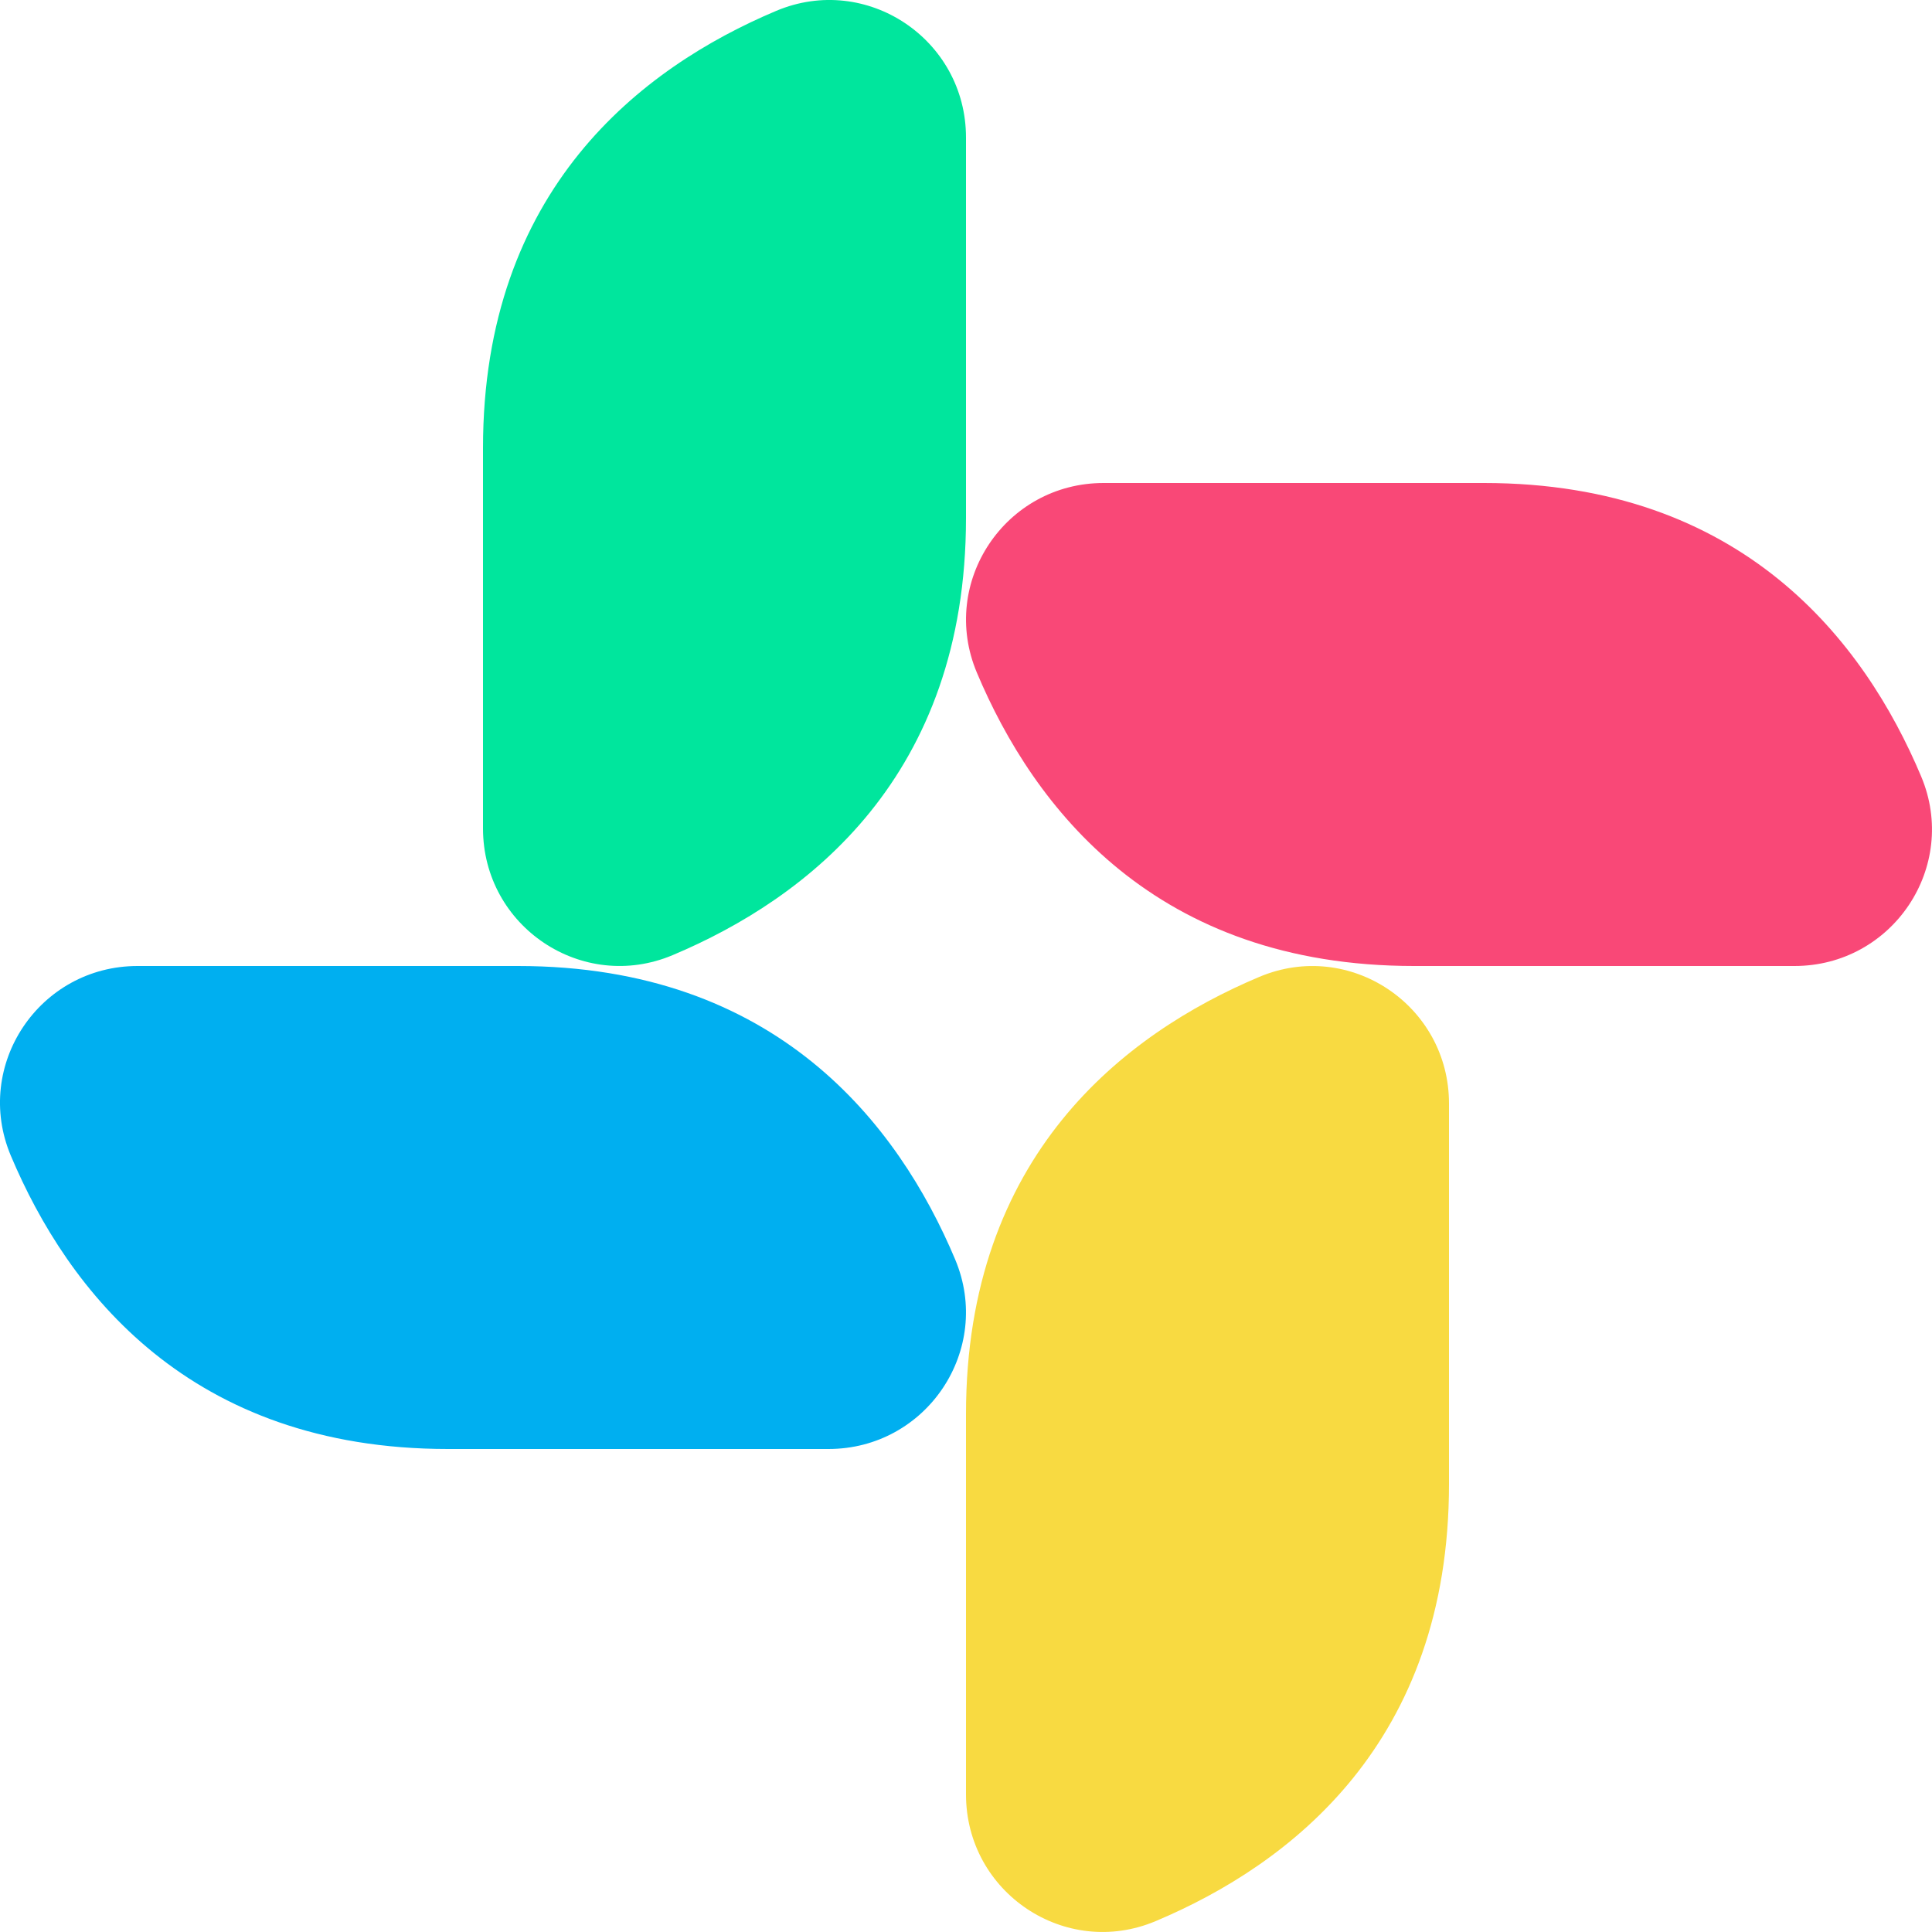
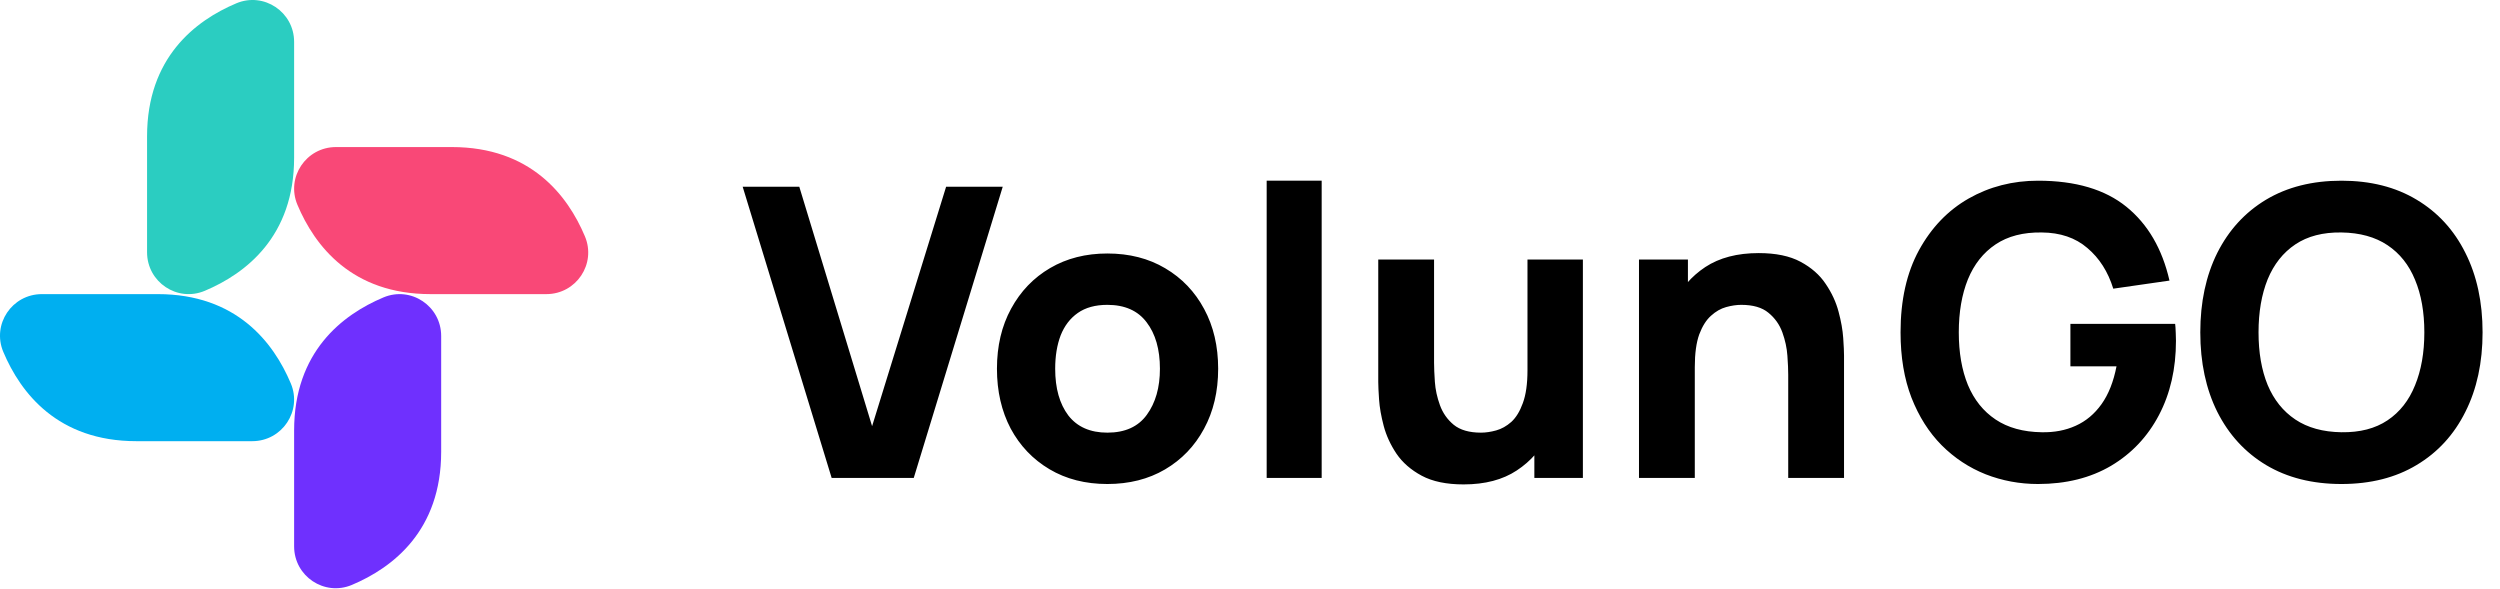
- <svg xmlns="http://www.w3.org/2000/svg" width="32" height="32" viewBox="0 0 32 32" fill="none">
-   <path d="M16 2.279C16 0.65 14.352 -0.449 12.859 0.179C10.618 1.123 8 3.141 8 7.421V13.721C8 15.35 9.648 16.449 11.141 15.82C13.382 14.877 16 12.859 16 8.579V2.279Z" fill="#00E69D" />
-   <path d="M16 29.721C16 31.35 17.648 32.449 19.141 31.82C21.381 30.877 24 28.859 24 24.579V18.279C24 16.65 22.352 15.551 20.859 16.18C18.619 17.123 16 19.141 16 23.421V29.721Z" fill="#F8DA41" />
+ <svg xmlns="http://www.w3.org/2000/svg" width="136" height="32" viewBox="0 0 136 32" fill="none">
+   <path d="M16 2.279C16 0.65 14.352 -0.449 12.859 0.179C10.618 1.123 8 3.141 8 7.421V13.721C8 15.35 9.648 16.449 11.141 15.82C13.382 14.877 16 12.859 16 8.579V2.279Z" fill="#2BCDC1" />
+   <path d="M16 29.721C16 31.35 17.648 32.449 19.141 31.82C21.381 30.877 24 28.859 24 24.579V18.279C24 16.65 22.352 15.551 20.859 16.18C18.619 17.123 16 19.141 16 23.421V29.721Z" fill="#6F30FE" />
  <path d="M2.279 16C0.65 16 -0.449 17.648 0.179 19.141C1.123 21.381 3.141 24 7.421 24L13.721 24C15.35 24 16.449 22.352 15.82 20.859C14.877 18.619 12.859 16 8.579 16L2.279 16Z" fill="#00AFF0" />
  <path d="M29.721 16C31.35 16 32.449 14.352 31.82 12.859C30.877 10.618 28.859 8 24.579 8L18.279 8C16.65 8 15.551 9.648 16.18 11.141C17.123 13.382 19.141 16 23.421 16L29.721 16Z" fill="#F94877" />
+   <path d="M45.242 26L40.402 10.16H43.482L47.442 23.184L51.468 10.16H54.548L49.708 26H45.242ZM60.24 26.33C59.045 26.33 57.996 26.062 57.094 25.527C56.192 24.992 55.488 24.255 54.982 23.316C54.484 22.37 54.234 21.285 54.234 20.06C54.234 18.821 54.491 17.732 55.004 16.793C55.518 15.847 56.225 15.11 57.127 14.582C58.029 14.054 59.067 13.79 60.24 13.79C61.436 13.79 62.484 14.058 63.386 14.593C64.296 15.128 65.003 15.869 65.509 16.815C66.015 17.754 66.268 18.835 66.268 20.06C66.268 21.292 66.012 22.381 65.498 23.327C64.992 24.266 64.285 25.003 63.375 25.538C62.473 26.066 61.428 26.33 60.24 26.33ZM60.24 23.536C61.201 23.536 61.916 23.213 62.385 22.568C62.862 21.915 63.1 21.079 63.1 20.06C63.1 19.004 62.858 18.161 62.374 17.53C61.898 16.899 61.186 16.584 60.24 16.584C59.588 16.584 59.052 16.731 58.634 17.024C58.216 17.317 57.905 17.724 57.699 18.245C57.501 18.766 57.402 19.371 57.402 20.06C57.402 21.123 57.641 21.97 58.117 22.601C58.601 23.224 59.309 23.536 60.24 23.536ZM68.907 26V9.83H71.899V26H68.907ZM79.619 26.352C78.688 26.352 77.929 26.194 77.342 25.879C76.755 25.564 76.297 25.164 75.967 24.68C75.644 24.196 75.413 23.694 75.274 23.173C75.135 22.645 75.05 22.165 75.021 21.732C74.992 21.299 74.977 20.984 74.977 20.786V14.12H78.013V19.73C78.013 20.001 78.028 20.35 78.057 20.775C78.086 21.193 78.178 21.615 78.332 22.04C78.486 22.465 78.735 22.821 79.08 23.107C79.432 23.393 79.927 23.536 80.565 23.536C80.822 23.536 81.097 23.496 81.39 23.415C81.683 23.334 81.958 23.18 82.215 22.953C82.472 22.718 82.681 22.377 82.842 21.93C83.011 21.475 83.095 20.881 83.095 20.148L84.811 20.962C84.811 21.901 84.62 22.781 84.239 23.602C83.858 24.423 83.282 25.087 82.512 25.593C81.749 26.099 80.785 26.352 79.619 26.352ZM83.469 26V22.062H83.095V14.12H86.109V26H83.469ZM97.279 26V20.39C97.279 20.119 97.265 19.774 97.235 19.356C97.206 18.931 97.114 18.505 96.96 18.08C96.806 17.655 96.553 17.299 96.201 17.013C95.857 16.727 95.365 16.584 94.727 16.584C94.471 16.584 94.196 16.624 93.902 16.705C93.609 16.786 93.334 16.943 93.077 17.178C92.821 17.405 92.608 17.743 92.439 18.19C92.278 18.637 92.197 19.231 92.197 19.972L90.481 19.158C90.481 18.219 90.672 17.339 91.053 16.518C91.435 15.697 92.007 15.033 92.769 14.527C93.539 14.021 94.507 13.768 95.673 13.768C96.605 13.768 97.364 13.926 97.95 14.241C98.537 14.556 98.992 14.956 99.314 15.44C99.644 15.924 99.879 16.43 100.018 16.958C100.158 17.479 100.242 17.955 100.271 18.388C100.301 18.821 100.315 19.136 100.315 19.334V26H97.279ZM89.161 26V14.12H91.823V18.058H92.197V26H89.161ZM110.87 26.33C109.872 26.33 108.923 26.154 108.021 25.802C107.119 25.443 106.319 24.915 105.623 24.218C104.933 23.521 104.387 22.66 103.984 21.633C103.588 20.606 103.39 19.422 103.39 18.08C103.39 16.327 103.723 14.839 104.391 13.614C105.065 12.382 105.967 11.443 107.097 10.798C108.233 10.153 109.491 9.83 110.87 9.83C112.908 9.83 114.511 10.303 115.677 11.249C116.843 12.195 117.624 13.533 118.02 15.264L114.962 15.704C114.676 14.78 114.206 14.043 113.554 13.493C112.908 12.936 112.08 12.653 111.068 12.646C110.063 12.631 109.227 12.848 108.56 13.295C107.892 13.742 107.39 14.377 107.053 15.198C106.723 16.019 106.558 16.98 106.558 18.08C106.558 19.18 106.723 20.133 107.053 20.94C107.39 21.747 107.892 22.374 108.56 22.821C109.227 23.268 110.063 23.499 111.068 23.514C111.75 23.529 112.366 23.411 112.916 23.162C113.473 22.913 113.942 22.52 114.324 21.985C114.705 21.45 114.976 20.764 115.138 19.928H112.63V17.618H118.328C118.342 17.713 118.353 17.882 118.361 18.124C118.368 18.366 118.372 18.505 118.372 18.542C118.372 20.06 118.064 21.406 117.448 22.579C116.832 23.752 115.963 24.673 114.841 25.34C113.719 26 112.395 26.33 110.87 26.33ZM127.374 26.33C125.79 26.33 124.423 25.985 123.271 25.296C122.127 24.607 121.244 23.642 120.62 22.403C120.004 21.164 119.696 19.723 119.696 18.08C119.696 16.437 120.004 14.996 120.62 13.757C121.244 12.518 122.127 11.553 123.271 10.864C124.423 10.175 125.79 9.83 127.374 9.83C128.958 9.83 130.322 10.175 131.466 10.864C132.618 11.553 133.501 12.518 134.117 13.757C134.741 14.996 135.052 16.437 135.052 18.08C135.052 19.723 134.741 21.164 134.117 22.403C133.501 23.642 132.618 24.607 131.466 25.296C130.322 25.985 128.958 26.33 127.374 26.33ZM127.374 23.514C128.379 23.529 129.215 23.312 129.882 22.865C130.55 22.418 131.048 21.783 131.378 20.962C131.716 20.141 131.884 19.18 131.884 18.08C131.884 16.98 131.716 16.027 131.378 15.22C131.048 14.413 130.55 13.786 129.882 13.339C129.215 12.892 128.379 12.661 127.374 12.646C126.37 12.631 125.534 12.848 124.866 13.295C124.199 13.742 123.697 14.377 123.359 15.198C123.029 16.019 122.864 16.98 122.864 18.08C122.864 19.18 123.029 20.133 123.359 20.94C123.697 21.747 124.199 22.374 124.866 22.821C125.534 23.268 126.37 23.499 127.374 23.514Z" fill="black" />
</svg>
